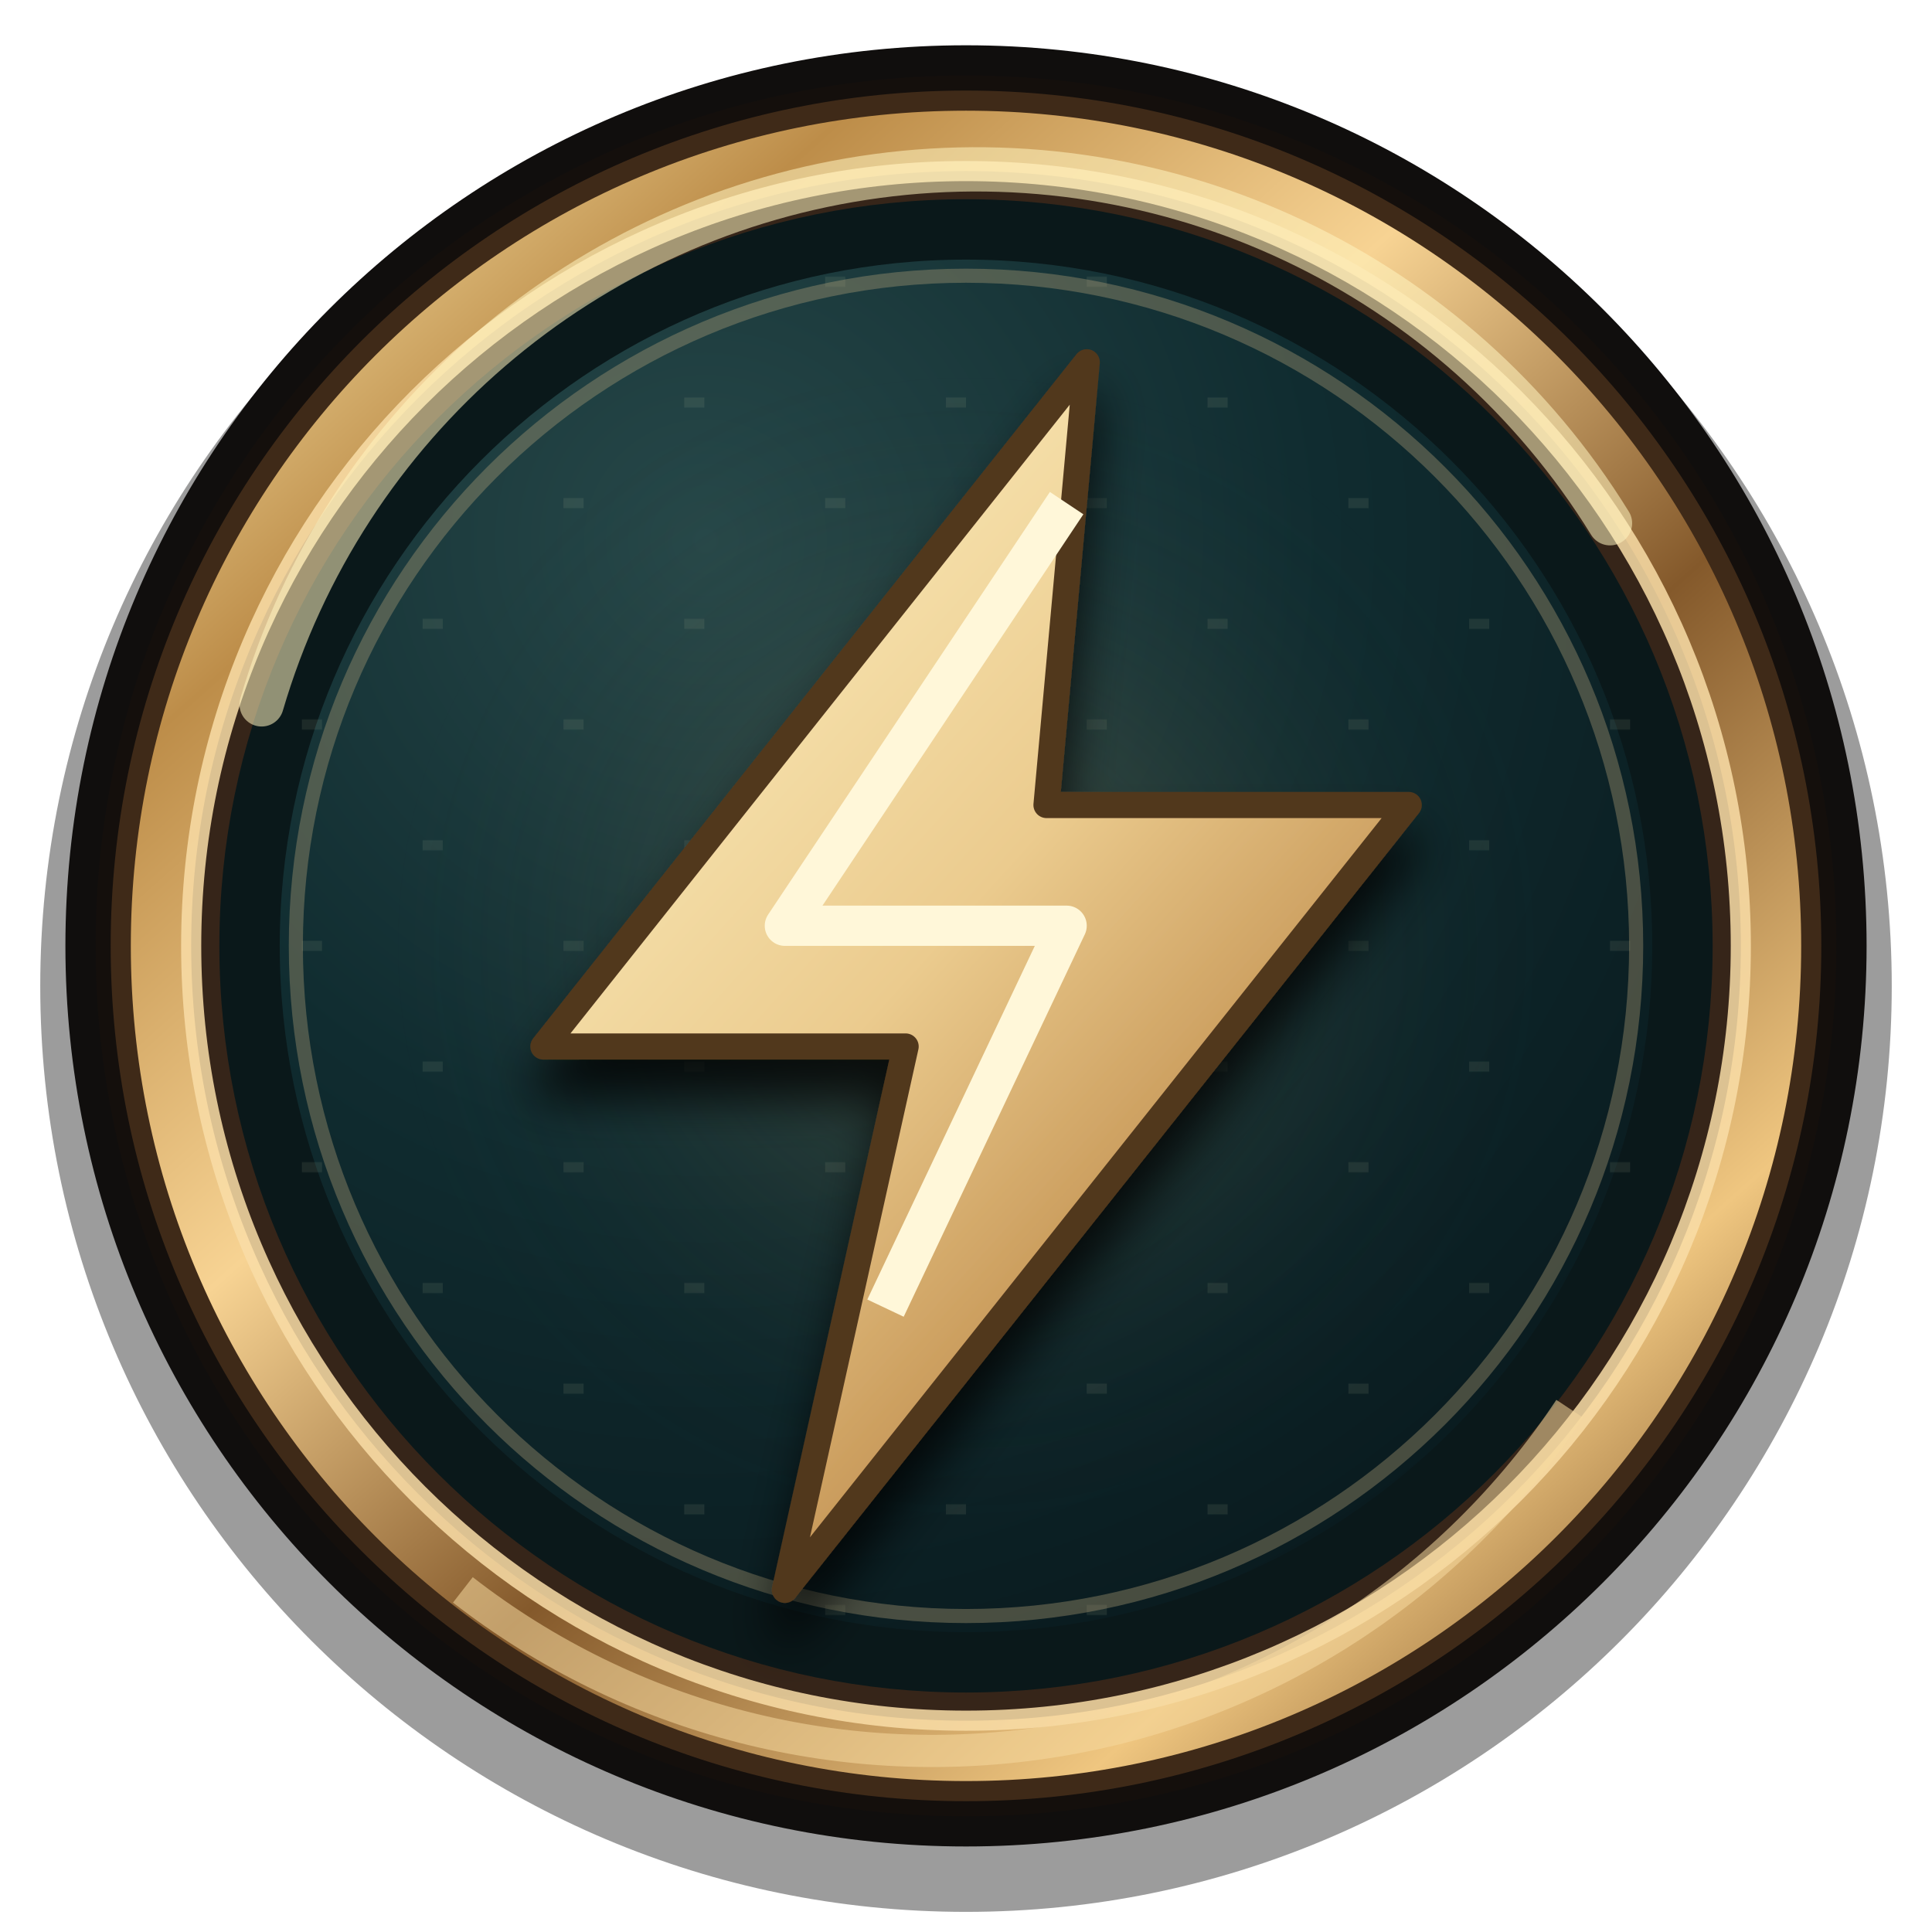
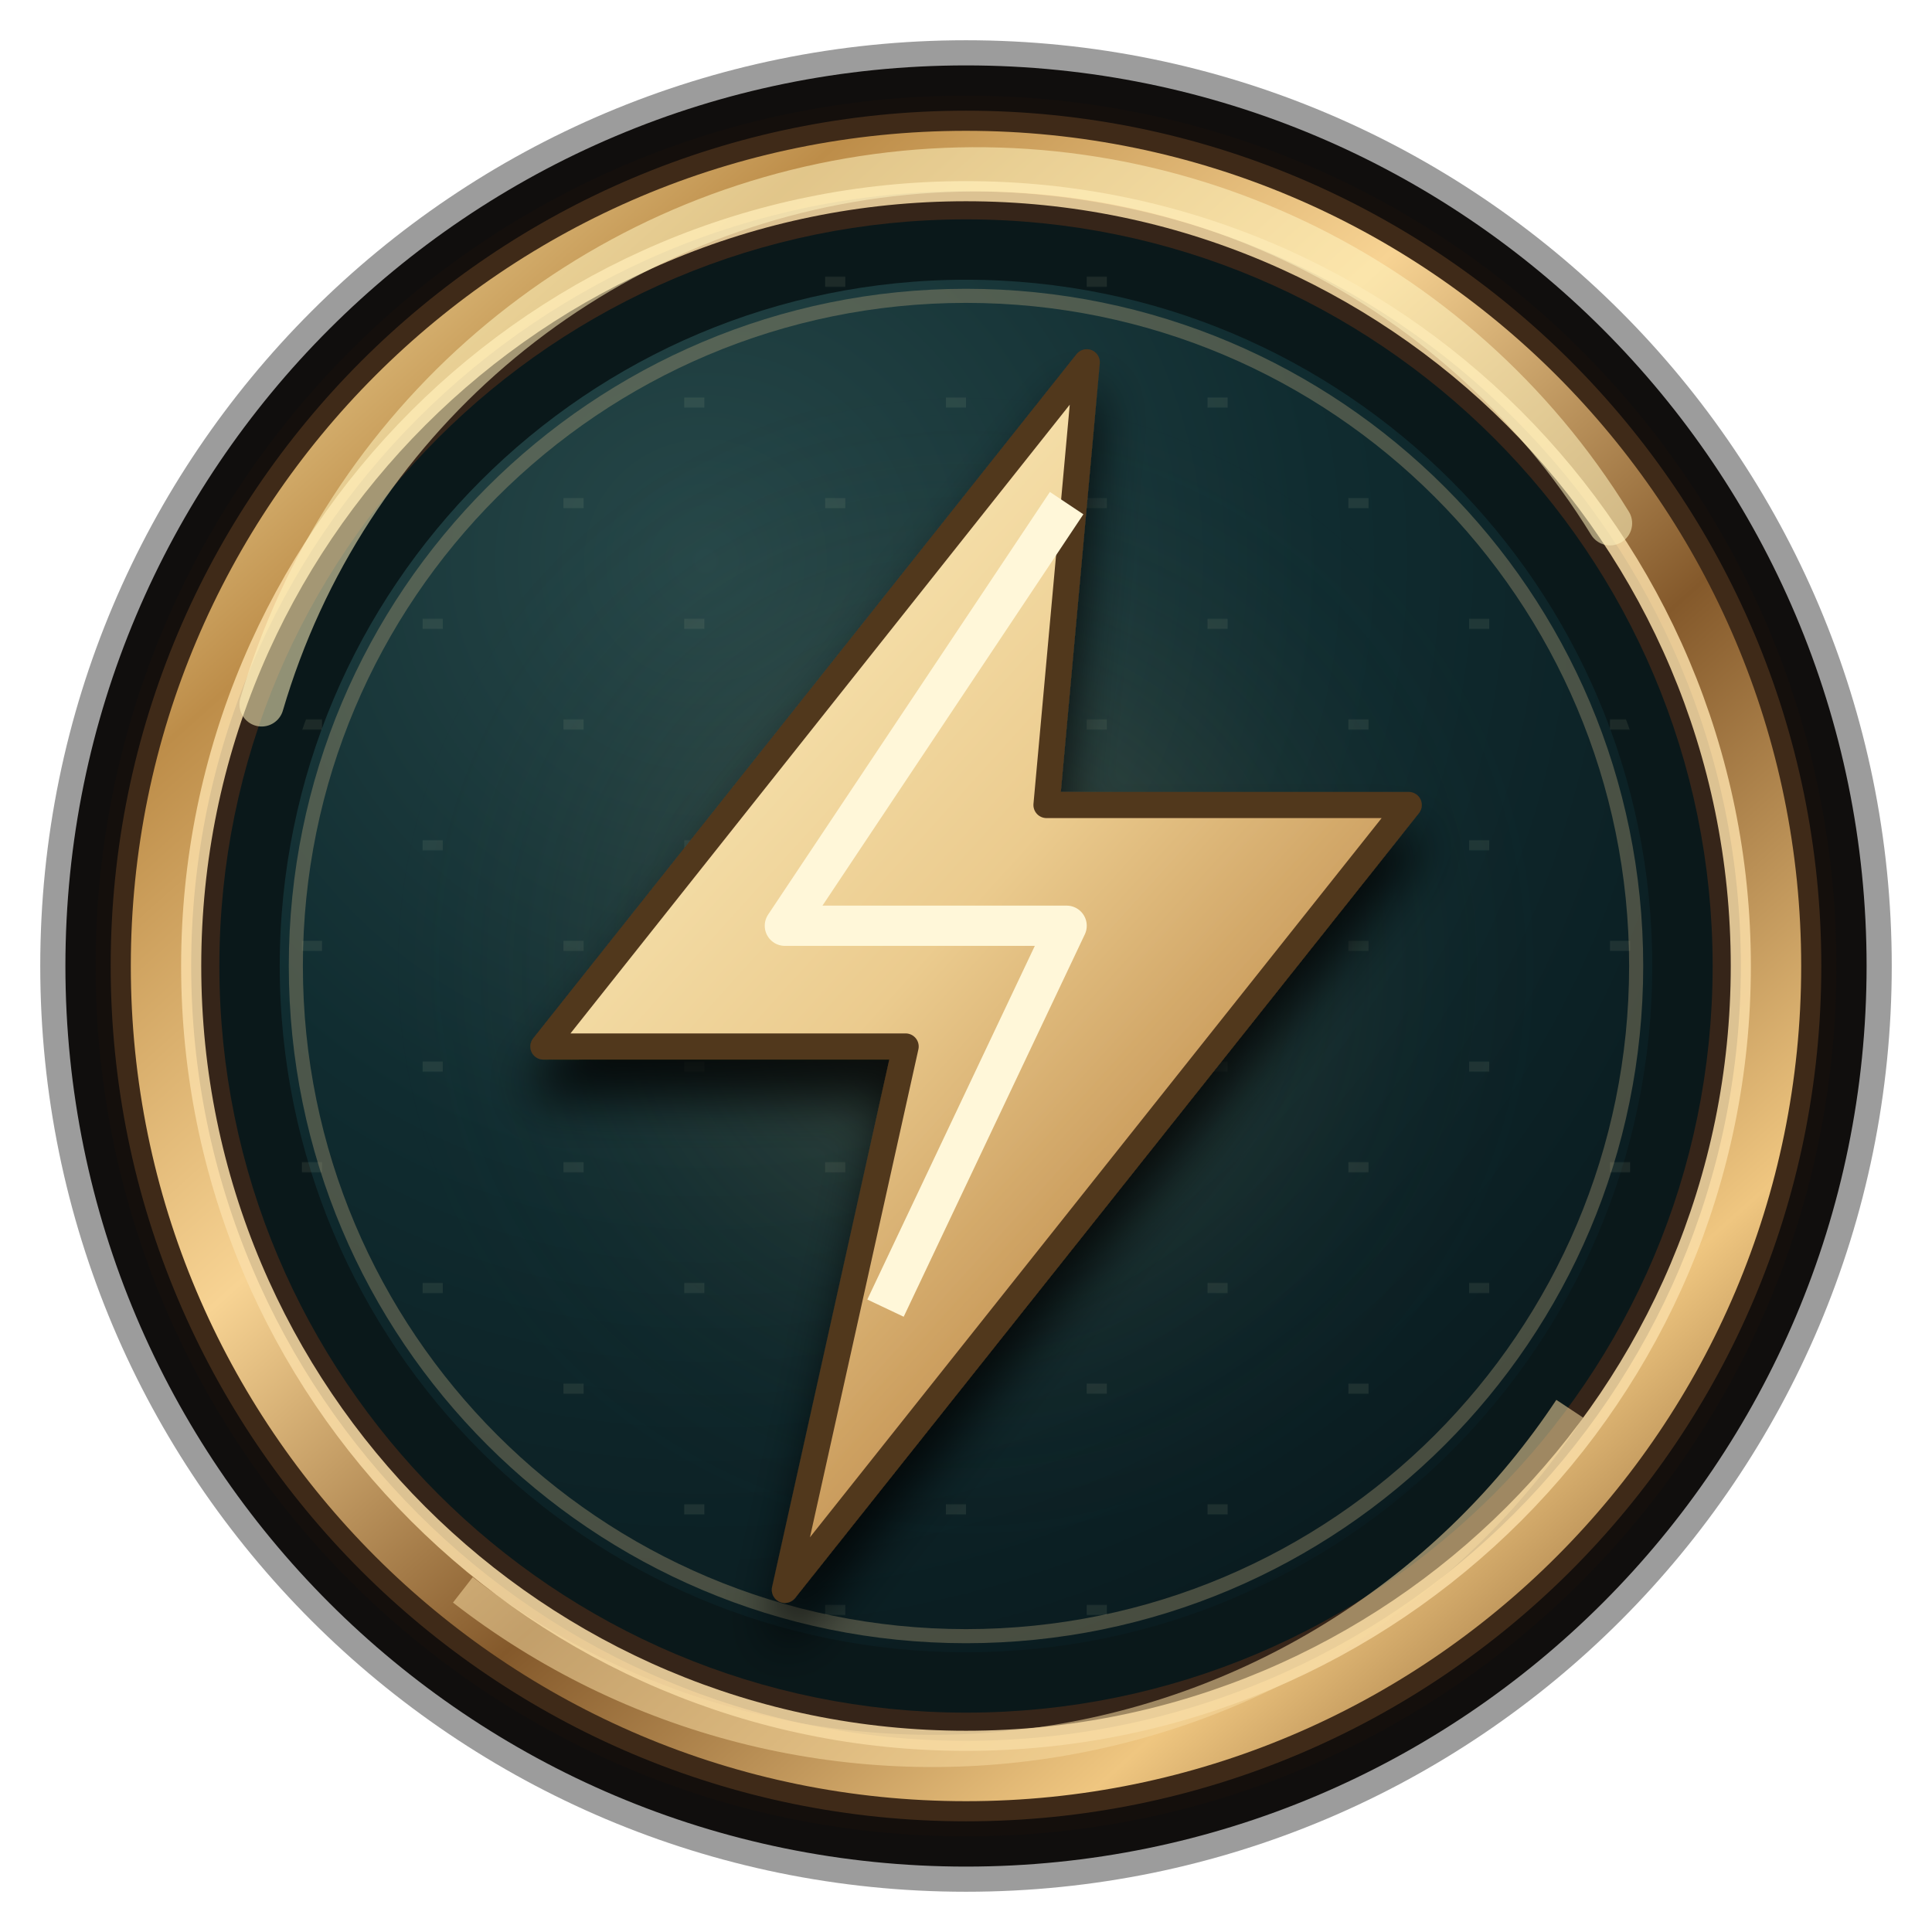
<svg xmlns="http://www.w3.org/2000/svg" viewBox="0 0 96 96" role="img" aria-label="변전소">
  <defs>
    <linearGradient id="rim" x1=".09" y1=".02" x2=".94" y2=".97">
      <stop stop-color="#f8e2a5" />
      <stop offset=".17" stop-color="#bd8d49" />
      <stop offset=".38" stop-color="#f7d393" />
      <stop offset=".59" stop-color="#84592b" />
      <stop offset=".82" stop-color="#efc680" />
      <stop offset="1" stop-color="#71481f" />
    </linearGradient>
    <radialGradient id="enamel" cx=".32" cy=".22" r=".93">
      <stop stop-color="#274849" />
      <stop offset=".46" stop-color="#102c30" />
      <stop offset="1" stop-color="#08161a" />
    </radialGradient>
    <linearGradient id="goldGlyph" x1=".08" y1=".05" x2=".81" y2="1">
      <stop stop-color="#fff3c4" />
      <stop offset=".47" stop-color="#ebcb8e" />
      <stop offset=".75" stop-color="#c59555" />
      <stop offset="1" stop-color="#f9dfab" />
    </linearGradient>
    <radialGradient id="glow">
      <stop stop-color="#cda76b" stop-opacity=".28" />
      <stop offset="1" stop-color="#102c30" stop-opacity="0" />
    </radialGradient>
    <filter id="shadow" x="-20%" y="-20%" width="140%" height="145%">
      <feDropShadow dx="0" dy="2" stdDeviation="1.2" flood-color="#000" flood-opacity=".8" />
    </filter>
    <pattern id="grain" width="13" height="11" patternUnits="userSpaceOnUse">
      <path d="M2 3h1M8 9h1" stroke="#b8c1a0" stroke-opacity=".11" stroke-width=".5" />
    </pattern>
  </defs>
-   <circle cx="48" cy="49" r="46" fill="#000" opacity=".39" />
-   <circle cx="48" cy="47" r="44" fill="#140f0c" stroke="#100e0d" stroke-width="1.5" />
-   <circle cx="48" cy="47" r="42" fill="url(#rim)" stroke="#3f2a18" stroke-width="1" />
-   <circle cx="48" cy="47" r="38.5" fill="#362519" stroke="#f9dda7" stroke-opacity=".85" stroke-width="1" />
-   <circle cx="48" cy="47" r="35.6" fill="url(#enamel)" stroke="#0a181a" stroke-width="3" />
-   <circle cx="48" cy="47" r="35" fill="url(#grain)" />
-   <circle cx="48" cy="47" r="33.3" fill="none" stroke="#b9a47c" stroke-opacity=".36" stroke-width=".7" />
-   <circle cx="48" cy="47" r="29" fill="url(#glow)" />
+   <circle cx="48" cy="48" r="46" fill="#000" opacity=".39" />
+   <circle cx="48" cy="48" r="44" fill="#140f0c" stroke="#100e0d" stroke-width="1.5" />
+   <circle cx="48" cy="48" r="42" fill="url(#rim)" stroke="#3f2a18" stroke-width="1" />
+   <circle cx="48" cy="48" r="38.5" fill="#362519" stroke="#f9dda7" stroke-opacity=".85" stroke-width="1" />
+   <circle cx="48" cy="48" r="35.6" fill="url(#enamel)" stroke="#0a181a" stroke-width="3" />
+   <circle cx="48" cy="48" r="35" fill="url(#grain)" />
+   <circle cx="48" cy="48" r="33.3" fill="none" stroke="#b9a47c" stroke-opacity=".36" stroke-width=".7" />
+   <circle cx="48" cy="48" r="29" fill="url(#glow)" />
  <g filter="url(#shadow)" fill="url(#goldGlyph)" stroke="#51371f" stroke-width="1.3" stroke-linejoin="round">
    <path d="M54 18 27 52h18l-6 27 31-39H52Z" />
    <path d="m53 25-14 21h14L44 65" fill="none" stroke="#fff7d9" stroke-width="2" />
  </g>
  <path d="M13 35 A37 37 0 0 1 80 26" fill="none" stroke="#fff4bf" stroke-opacity=".55" stroke-width="2.2" stroke-linecap="round" />
  <path d="M78 70 A38 38 0 0 1 23 79" fill="none" stroke="#f6d89e" stroke-opacity=".55" stroke-width="1.6" />
</svg>
